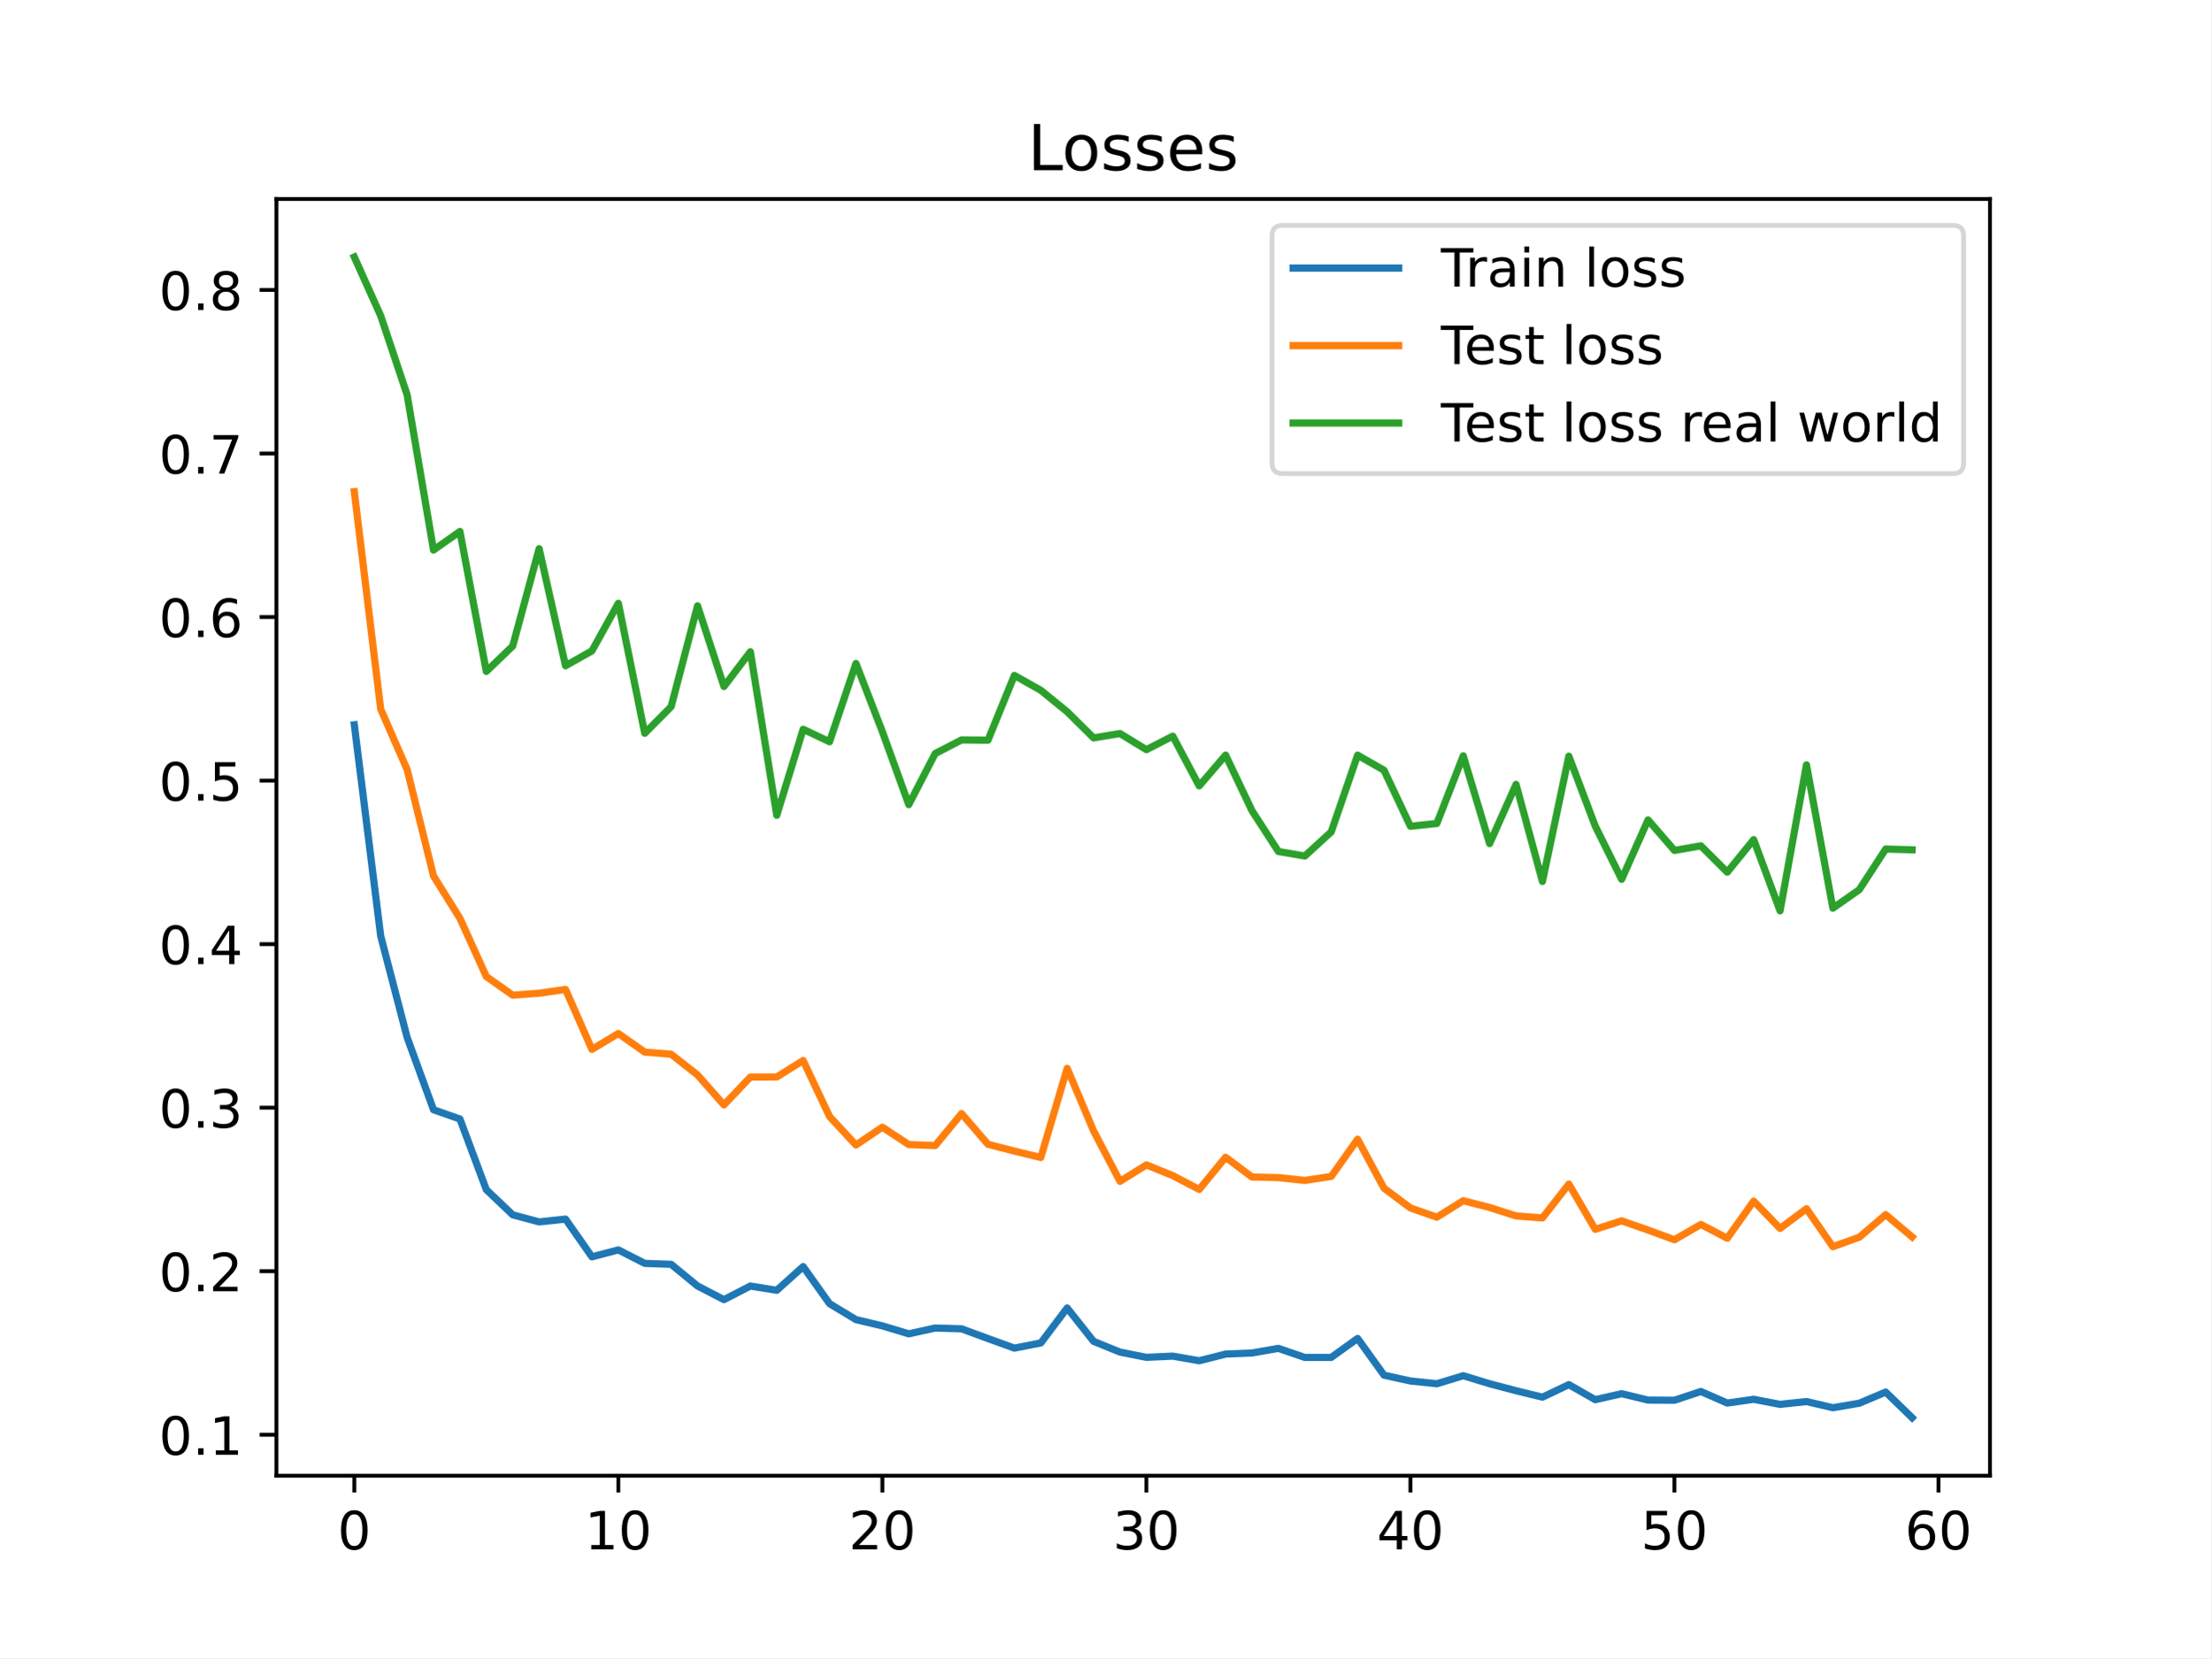
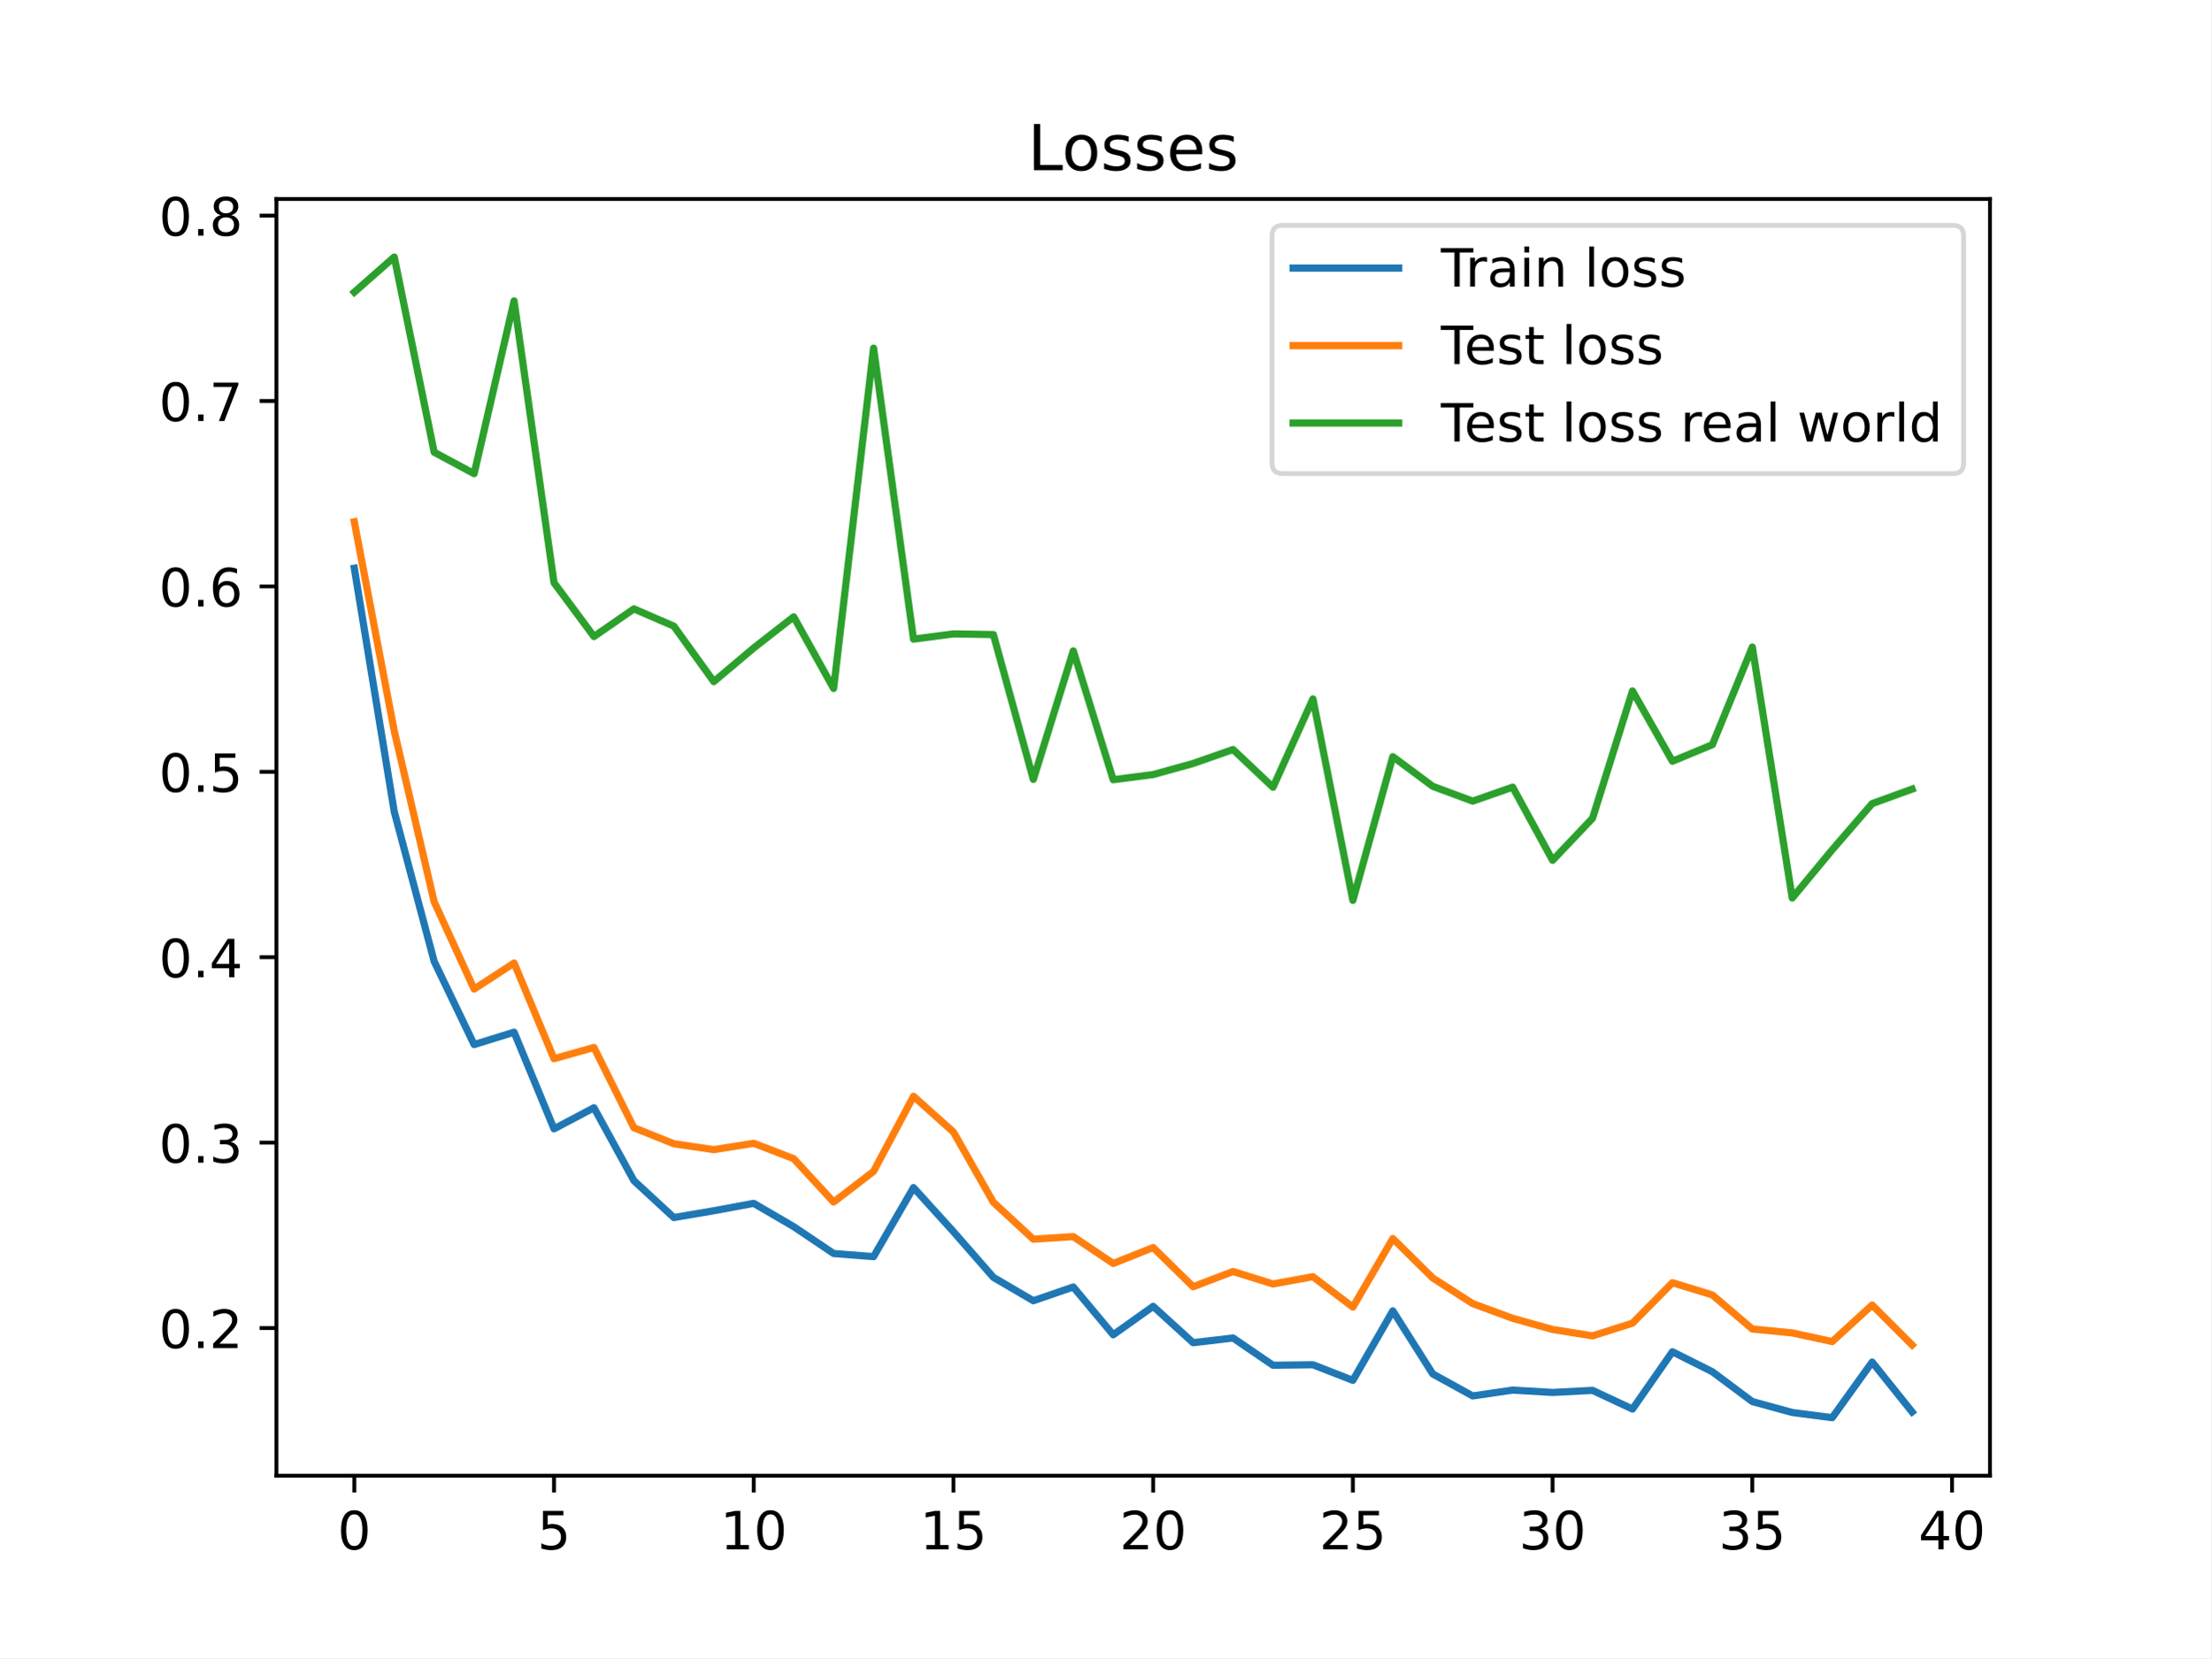
<svg xmlns="http://www.w3.org/2000/svg" xmlns:xlink="http://www.w3.org/1999/xlink" width="460.8pt" height="345.6pt" viewBox="0 0 460.8 345.6" version="1.1">
  <defs>
    <style type="text/css">*{stroke-linejoin: round; stroke-linecap: butt}</style>
  </defs>
  <g id="figure_1">
    <g id="patch_1">
      <path d="M 0 345.6  L 460.8 345.6  L 460.8 0  L 0 0  z " style="fill: #ffffff" />
    </g>
    <g id="axes_1">
      <g id="patch_2">
        <path d="M 57.6 307.584  L 414.72 307.584  L 414.72 41.472  L 57.6 41.472  z " style="fill: #ffffff" />
      </g>
      <g id="matplotlib.axis_1">
        <g id="xtick_1">
          <g id="line2d_1">
            <defs>
-               <path id="m4a24c754a0" d="M 0 0  L 0 3.5  " style="stroke: #000000; stroke-width: 0.8" />
-             </defs>
-             <g>
-               <use xlink:href="#m4a24c754a0" x="73.833" y="307.584" style="stroke: #000000; stroke-width: 0.8" />
+               <path id="mf42fafaf7e" d="M 0 0  L 0 3.5  " style="stroke: #000000; stroke-width: 0.8" />
+             </defs>
+             <g>
+               <use xlink:href="#mf42fafaf7e" x="73.833" y="307.584" style="stroke: #000000; stroke-width: 0.8" />
            </g>
          </g>
          <g id="text_1">
            <g transform="translate(70.33335 322.9423) scale(0.11 -0.11)">
              <defs>
                <path id="DejaVuSans-30" d="M 2034 4250  Q 1547 4250 1301 3770  Q 1056 3291 1056 2328  Q 1056 1369 1301 889  Q 1547 409 2034 409  Q 2525 409 2770 889  Q 3016 1369 3016 2328  Q 3016 3291 2770 3770  Q 2525 4250 2034 4250  z M 2034 4750  Q 2819 4750 3233 4129  Q 3647 3509 3647 2328  Q 3647 1150 3233 529  Q 2819 -91 2034 -91  Q 1250 -91 836 529  Q 422 1150 422 2328  Q 422 3509 836 4129  Q 1250 4750 2034 4750  z " transform="scale(0.015625)" />
              </defs>
              <use xlink:href="#DejaVuSans-30" />
            </g>
          </g>
        </g>
        <g id="xtick_2">
          <g id="line2d_2">
            <g>
-               <use xlink:href="#m4a24c754a0" x="128.859" y="307.584" style="stroke: #000000; stroke-width: 0.8" />
+               <use xlink:href="#mf42fafaf7e" x="115.455" y="307.584" style="stroke: #000000; stroke-width: 0.8" />
            </g>
          </g>
          <g id="text_2">
-             <g transform="translate(121.8602 322.9423) scale(0.11 -0.11)">
+             <g transform="translate(111.9557 322.9423) scale(0.11 -0.11)">
+               <defs>
+                 <path id="DejaVuSans-35" d="M 691 4666  L 3169 4666  L 3169 4134  L 1269 4134  L 1269 2991  Q 1406 3038 1543 3061  Q 1681 3084 1819 3084  Q 2600 3084 3056 2656  Q 3513 2228 3513 1497  Q 3513 744 3044 326  Q 2575 -91 1722 -91  Q 1428 -91 1123 -41  Q 819 9 494 109  L 494 744  Q 775 591 1075 516  Q 1375 441 1709 441  Q 2250 441 2565 725  Q 2881 1009 2881 1497  Q 2881 1984 2565 2268  Q 2250 2553 1709 2553  Q 1456 2553 1204 2497  Q 953 2441 691 2322  L 691 4666  z " transform="scale(0.015625)" />
+               </defs>
+               <use xlink:href="#DejaVuSans-35" />
+             </g>
+           </g>
+         </g>
+         <g id="xtick_3">
+           <g id="line2d_3">
+             <g>
+               <use xlink:href="#mf42fafaf7e" x="157.077" y="307.584" style="stroke: #000000; stroke-width: 0.8" />
+             </g>
+           </g>
+           <g id="text_3">
+             <g transform="translate(150.0787 322.9423) scale(0.11 -0.11)">
              <defs>
                <path id="DejaVuSans-31" d="M 794 531  L 1825 531  L 1825 4091  L 703 3866  L 703 4441  L 1819 4666  L 2450 4666  L 2450 531  L 3481 531  L 3481 0  L 794 0  L 794 531  z " transform="scale(0.015625)" />
              </defs>
              <use xlink:href="#DejaVuSans-31" />
              <use xlink:href="#DejaVuSans-30" x="63.623" />
            </g>
          </g>
        </g>
-         <g id="xtick_3">
-           <g id="line2d_3">
-             <g>
-               <use xlink:href="#m4a24c754a0" x="183.885" y="307.584" style="stroke: #000000; stroke-width: 0.8" />
-             </g>
-           </g>
-           <g id="text_3">
-             <g transform="translate(176.8864 322.9423) scale(0.11 -0.11)">
+         <g id="xtick_4">
+           <g id="line2d_4">
+             <g>
+               <use xlink:href="#mf42fafaf7e" x="198.7" y="307.584" style="stroke: #000000; stroke-width: 0.8" />
+             </g>
+           </g>
+           <g id="text_4">
+             <g transform="translate(191.7011 322.9423) scale(0.11 -0.11)">
+               <use xlink:href="#DejaVuSans-31" />
+               <use xlink:href="#DejaVuSans-35" x="63.623" />
+             </g>
+           </g>
+         </g>
+         <g id="xtick_5">
+           <g id="line2d_5">
+             <g>
+               <use xlink:href="#mf42fafaf7e" x="240.322" y="307.584" style="stroke: #000000; stroke-width: 0.8" />
+             </g>
+           </g>
+           <g id="text_5">
+             <g transform="translate(233.3235 322.9423) scale(0.11 -0.11)">
              <defs>
                <path id="DejaVuSans-32" d="M 1228 531  L 3431 531  L 3431 0  L 469 0  L 469 531  Q 828 903 1448 1529  Q 2069 2156 2228 2338  Q 2531 2678 2651 2914  Q 2772 3150 2772 3378  Q 2772 3750 2511 3984  Q 2250 4219 1831 4219  Q 1534 4219 1204 4116  Q 875 4013 500 3803  L 500 4441  Q 881 4594 1212 4672  Q 1544 4750 1819 4750  Q 2544 4750 2975 4387  Q 3406 4025 3406 3419  Q 3406 3131 3298 2873  Q 3191 2616 2906 2266  Q 2828 2175 2409 1742  Q 1991 1309 1228 531  z " transform="scale(0.015625)" />
              </defs>
              <use xlink:href="#DejaVuSans-32" />
              <use xlink:href="#DejaVuSans-30" x="63.623" />
            </g>
          </g>
        </g>
-         <g id="xtick_4">
-           <g id="line2d_4">
-             <g>
-               <use xlink:href="#m4a24c754a0" x="238.911" y="307.584" style="stroke: #000000; stroke-width: 0.8" />
-             </g>
-           </g>
-           <g id="text_4">
-             <g transform="translate(231.9126 322.9423) scale(0.11 -0.11)">
+         <g id="xtick_6">
+           <g id="line2d_6">
+             <g>
+               <use xlink:href="#mf42fafaf7e" x="281.945" y="307.584" style="stroke: #000000; stroke-width: 0.8" />
+             </g>
+           </g>
+           <g id="text_6">
+             <g transform="translate(274.9459 322.9423) scale(0.11 -0.11)">
+               <use xlink:href="#DejaVuSans-32" />
+               <use xlink:href="#DejaVuSans-35" x="63.623" />
+             </g>
+           </g>
+         </g>
+         <g id="xtick_7">
+           <g id="line2d_7">
+             <g>
+               <use xlink:href="#mf42fafaf7e" x="323.567" y="307.584" style="stroke: #000000; stroke-width: 0.8" />
+             </g>
+           </g>
+           <g id="text_7">
+             <g transform="translate(316.5682 322.9423) scale(0.11 -0.11)">
              <defs>
                <path id="DejaVuSans-33" d="M 2597 2516  Q 3050 2419 3304 2112  Q 3559 1806 3559 1356  Q 3559 666 3084 287  Q 2609 -91 1734 -91  Q 1441 -91 1130 -33  Q 819 25 488 141  L 488 750  Q 750 597 1062 519  Q 1375 441 1716 441  Q 2309 441 2620 675  Q 2931 909 2931 1356  Q 2931 1769 2642 2001  Q 2353 2234 1838 2234  L 1294 2234  L 1294 2753  L 1863 2753  Q 2328 2753 2575 2939  Q 2822 3125 2822 3475  Q 2822 3834 2567 4026  Q 2313 4219 1838 4219  Q 1578 4219 1281 4162  Q 984 4106 628 3988  L 628 4550  Q 988 4650 1302 4700  Q 1616 4750 1894 4750  Q 2613 4750 3031 4423  Q 3450 4097 3450 3541  Q 3450 3153 3228 2886  Q 3006 2619 2597 2516  z " transform="scale(0.015625)" />
              </defs>
              <use xlink:href="#DejaVuSans-33" />
              <use xlink:href="#DejaVuSans-30" x="63.623" />
            </g>
          </g>
        </g>
-         <g id="xtick_5">
-           <g id="line2d_5">
-             <g>
-               <use xlink:href="#m4a24c754a0" x="293.938" y="307.584" style="stroke: #000000; stroke-width: 0.8" />
-             </g>
-           </g>
-           <g id="text_5">
-             <g transform="translate(286.9388 322.9423) scale(0.11 -0.11)">
+         <g id="xtick_8">
+           <g id="line2d_8">
+             <g>
+               <use xlink:href="#mf42fafaf7e" x="365.189" y="307.584" style="stroke: #000000; stroke-width: 0.8" />
+             </g>
+           </g>
+           <g id="text_8">
+             <g transform="translate(358.1906 322.9423) scale(0.11 -0.11)">
+               <use xlink:href="#DejaVuSans-33" />
+               <use xlink:href="#DejaVuSans-35" x="63.623" />
+             </g>
+           </g>
+         </g>
+         <g id="xtick_9">
+           <g id="line2d_9">
+             <g>
+               <use xlink:href="#mf42fafaf7e" x="406.812" y="307.584" style="stroke: #000000; stroke-width: 0.8" />
+             </g>
+           </g>
+           <g id="text_9">
+             <g transform="translate(399.813 322.9423) scale(0.11 -0.11)">
              <defs>
                <path id="DejaVuSans-34" d="M 2419 4116  L 825 1625  L 2419 1625  L 2419 4116  z M 2253 4666  L 3047 4666  L 3047 1625  L 3713 1625  L 3713 1100  L 3047 1100  L 3047 0  L 2419 0  L 2419 1100  L 313 1100  L 313 1709  L 2253 4666  z " transform="scale(0.015625)" />
              </defs>
              <use xlink:href="#DejaVuSans-34" />
              <use xlink:href="#DejaVuSans-30" x="63.623" />
            </g>
          </g>
        </g>
-         <g id="xtick_6">
-           <g id="line2d_6">
-             <g>
-               <use xlink:href="#m4a24c754a0" x="348.964" y="307.584" style="stroke: #000000; stroke-width: 0.8" />
-             </g>
-           </g>
-           <g id="text_6">
-             <g transform="translate(341.9649 322.9423) scale(0.11 -0.11)">
-               <defs>
-                 <path id="DejaVuSans-35" d="M 691 4666  L 3169 4666  L 3169 4134  L 1269 4134  L 1269 2991  Q 1406 3038 1543 3061  Q 1681 3084 1819 3084  Q 2600 3084 3056 2656  Q 3513 2228 3513 1497  Q 3513 744 3044 326  Q 2575 -91 1722 -91  Q 1428 -91 1123 -41  Q 819 9 494 109  L 494 744  Q 775 591 1075 516  Q 1375 441 1709 441  Q 2250 441 2565 725  Q 2881 1009 2881 1497  Q 2881 1984 2565 2268  Q 2250 2553 1709 2553  Q 1456 2553 1204 2497  Q 953 2441 691 2322  L 691 4666  z " transform="scale(0.015625)" />
-               </defs>
-               <use xlink:href="#DejaVuSans-35" />
-               <use xlink:href="#DejaVuSans-30" x="63.623" />
-             </g>
-           </g>
-         </g>
-         <g id="xtick_7">
-           <g id="line2d_7">
-             <g>
-               <use xlink:href="#m4a24c754a0" x="403.99" y="307.584" style="stroke: #000000; stroke-width: 0.8" />
-             </g>
-           </g>
-           <g id="text_7">
-             <g transform="translate(396.9911 322.9423) scale(0.11 -0.11)">
-               <defs>
-                 <path id="DejaVuSans-36" d="M 2113 2584  Q 1688 2584 1439 2293  Q 1191 2003 1191 1497  Q 1191 994 1439 701  Q 1688 409 2113 409  Q 2538 409 2786 701  Q 3034 994 3034 1497  Q 3034 2003 2786 2293  Q 2538 2584 2113 2584  z M 3366 4563  L 3366 3988  Q 3128 4100 2886 4159  Q 2644 4219 2406 4219  Q 1781 4219 1451 3797  Q 1122 3375 1075 2522  Q 1259 2794 1537 2939  Q 1816 3084 2150 3084  Q 2853 3084 3261 2657  Q 3669 2231 3669 1497  Q 3669 778 3244 343  Q 2819 -91 2113 -91  Q 1303 -91 875 529  Q 447 1150 447 2328  Q 447 3434 972 4092  Q 1497 4750 2381 4750  Q 2619 4750 2861 4703  Q 3103 4656 3366 4563  z " transform="scale(0.015625)" />
-               </defs>
-               <use xlink:href="#DejaVuSans-36" />
-               <use xlink:href="#DejaVuSans-30" x="63.623" />
-             </g>
-           </g>
-         </g>
      </g>
      <g id="matplotlib.axis_2">
        <g id="ytick_1">
-           <g id="line2d_8">
-             <defs>
-               <path id="m97fbb31d92" d="M 0 0  L -3.5 0  " style="stroke: #000000; stroke-width: 0.8" />
-             </defs>
-             <g>
-               <use xlink:href="#m97fbb31d92" x="57.6" y="299.049" style="stroke: #000000; stroke-width: 0.8" />
-             </g>
-           </g>
-           <g id="text_8">
-             <g transform="translate(33.10656 303.228) scale(0.11 -0.11)">
+           <g id="line2d_10">
+             <defs>
+               <path id="m74a4ef69db" d="M 0 0  L -3.5 0  " style="stroke: #000000; stroke-width: 0.8" />
+             </defs>
+             <g>
+               <use xlink:href="#m74a4ef69db" x="57.6" y="276.806" style="stroke: #000000; stroke-width: 0.8" />
+             </g>
+           </g>
+           <g id="text_10">
+             <g transform="translate(33.10656 280.9853) scale(0.11 -0.11)">
              <defs>
                <path id="DejaVuSans-2e" d="M 684 794  L 1344 794  L 1344 0  L 684 0  L 684 794  z " transform="scale(0.015625)" />
              </defs>
              <use xlink:href="#DejaVuSans-30" />
              <use xlink:href="#DejaVuSans-2e" x="63.623" />
-               <use xlink:href="#DejaVuSans-31" x="95.41" />
+               <use xlink:href="#DejaVuSans-32" x="95.41" />
            </g>
          </g>
        </g>
        <g id="ytick_2">
-           <g id="line2d_9">
-             <g>
-               <use xlink:href="#m97fbb31d92" x="57.6" y="264.96" style="stroke: #000000; stroke-width: 0.8" />
-             </g>
-           </g>
-           <g id="text_9">
-             <g transform="translate(33.10656 269.1392) scale(0.11 -0.11)">
-               <use xlink:href="#DejaVuSans-30" />
-               <use xlink:href="#DejaVuSans-2e" x="63.623" />
-               <use xlink:href="#DejaVuSans-32" x="95.41" />
+           <g id="line2d_11">
+             <g>
+               <use xlink:href="#m74a4ef69db" x="57.6" y="238.16" style="stroke: #000000; stroke-width: 0.8" />
+             </g>
+           </g>
+           <g id="text_11">
+             <g transform="translate(33.10656 242.3392) scale(0.11 -0.11)">
+               <use xlink:href="#DejaVuSans-30" />
+               <use xlink:href="#DejaVuSans-2e" x="63.623" />
+               <use xlink:href="#DejaVuSans-33" x="95.41" />
            </g>
          </g>
        </g>
        <g id="ytick_3">
-           <g id="line2d_10">
-             <g>
-               <use xlink:href="#m97fbb31d92" x="57.6" y="230.871" style="stroke: #000000; stroke-width: 0.8" />
-             </g>
-           </g>
-           <g id="text_10">
-             <g transform="translate(33.10656 235.0503) scale(0.11 -0.11)">
-               <use xlink:href="#DejaVuSans-30" />
-               <use xlink:href="#DejaVuSans-2e" x="63.623" />
-               <use xlink:href="#DejaVuSans-33" x="95.41" />
+           <g id="line2d_12">
+             <g>
+               <use xlink:href="#m74a4ef69db" x="57.6" y="199.514" style="stroke: #000000; stroke-width: 0.8" />
+             </g>
+           </g>
+           <g id="text_12">
+             <g transform="translate(33.10656 203.6931) scale(0.11 -0.11)">
+               <use xlink:href="#DejaVuSans-30" />
+               <use xlink:href="#DejaVuSans-2e" x="63.623" />
+               <use xlink:href="#DejaVuSans-34" x="95.41" />
            </g>
          </g>
        </g>
        <g id="ytick_4">
-           <g id="line2d_11">
-             <g>
-               <use xlink:href="#m97fbb31d92" x="57.6" y="196.782" style="stroke: #000000; stroke-width: 0.8" />
-             </g>
-           </g>
-           <g id="text_11">
-             <g transform="translate(33.10656 200.9615) scale(0.11 -0.11)">
-               <use xlink:href="#DejaVuSans-30" />
-               <use xlink:href="#DejaVuSans-2e" x="63.623" />
-               <use xlink:href="#DejaVuSans-34" x="95.41" />
+           <g id="line2d_13">
+             <g>
+               <use xlink:href="#m74a4ef69db" x="57.6" y="160.868" style="stroke: #000000; stroke-width: 0.8" />
+             </g>
+           </g>
+           <g id="text_13">
+             <g transform="translate(33.10656 165.047) scale(0.11 -0.11)">
+               <use xlink:href="#DejaVuSans-30" />
+               <use xlink:href="#DejaVuSans-2e" x="63.623" />
+               <use xlink:href="#DejaVuSans-35" x="95.41" />
            </g>
          </g>
        </g>
        <g id="ytick_5">
-           <g id="line2d_12">
-             <g>
-               <use xlink:href="#m97fbb31d92" x="57.6" y="162.694" style="stroke: #000000; stroke-width: 0.8" />
-             </g>
-           </g>
-           <g id="text_12">
-             <g transform="translate(33.10656 166.8727) scale(0.11 -0.11)">
-               <use xlink:href="#DejaVuSans-30" />
-               <use xlink:href="#DejaVuSans-2e" x="63.623" />
-               <use xlink:href="#DejaVuSans-35" x="95.41" />
+           <g id="line2d_14">
+             <g>
+               <use xlink:href="#m74a4ef69db" x="57.6" y="122.222" style="stroke: #000000; stroke-width: 0.8" />
+             </g>
+           </g>
+           <g id="text_14">
+             <g transform="translate(33.10656 126.4009) scale(0.11 -0.11)">
+               <defs>
+                 <path id="DejaVuSans-36" d="M 2113 2584  Q 1688 2584 1439 2293  Q 1191 2003 1191 1497  Q 1191 994 1439 701  Q 1688 409 2113 409  Q 2538 409 2786 701  Q 3034 994 3034 1497  Q 3034 2003 2786 2293  Q 2538 2584 2113 2584  z M 3366 4563  L 3366 3988  Q 3128 4100 2886 4159  Q 2644 4219 2406 4219  Q 1781 4219 1451 3797  Q 1122 3375 1075 2522  Q 1259 2794 1537 2939  Q 1816 3084 2150 3084  Q 2853 3084 3261 2657  Q 3669 2231 3669 1497  Q 3669 778 3244 343  Q 2819 -91 2113 -91  Q 1303 -91 875 529  Q 447 1150 447 2328  Q 447 3434 972 4092  Q 1497 4750 2381 4750  Q 2619 4750 2861 4703  Q 3103 4656 3366 4563  z " transform="scale(0.015625)" />
+               </defs>
+               <use xlink:href="#DejaVuSans-30" />
+               <use xlink:href="#DejaVuSans-2e" x="63.623" />
+               <use xlink:href="#DejaVuSans-36" x="95.41" />
            </g>
          </g>
        </g>
        <g id="ytick_6">
-           <g id="line2d_13">
-             <g>
-               <use xlink:href="#m97fbb31d92" x="57.6" y="128.605" style="stroke: #000000; stroke-width: 0.8" />
-             </g>
-           </g>
-           <g id="text_13">
-             <g transform="translate(33.10656 132.7838) scale(0.11 -0.11)">
-               <use xlink:href="#DejaVuSans-30" />
-               <use xlink:href="#DejaVuSans-2e" x="63.623" />
-               <use xlink:href="#DejaVuSans-36" x="95.41" />
+           <g id="line2d_15">
+             <g>
+               <use xlink:href="#m74a4ef69db" x="57.6" y="83.576" style="stroke: #000000; stroke-width: 0.8" />
+             </g>
+           </g>
+           <g id="text_15">
+             <g transform="translate(33.10656 87.75474) scale(0.11 -0.11)">
+               <defs>
+                 <path id="DejaVuSans-37" d="M 525 4666  L 3525 4666  L 3525 4397  L 1831 0  L 1172 0  L 2766 4134  L 525 4134  L 525 4666  z " transform="scale(0.015625)" />
+               </defs>
+               <use xlink:href="#DejaVuSans-30" />
+               <use xlink:href="#DejaVuSans-2e" x="63.623" />
+               <use xlink:href="#DejaVuSans-37" x="95.41" />
            </g>
          </g>
        </g>
        <g id="ytick_7">
-           <g id="line2d_14">
-             <g>
-               <use xlink:href="#m97fbb31d92" x="57.6" y="94.516" style="stroke: #000000; stroke-width: 0.8" />
-             </g>
-           </g>
-           <g id="text_14">
-             <g transform="translate(33.10656 98.69499) scale(0.11 -0.11)">
-               <defs>
-                 <path id="DejaVuSans-37" d="M 525 4666  L 3525 4666  L 3525 4397  L 1831 0  L 1172 0  L 2766 4134  L 525 4134  L 525 4666  z " transform="scale(0.015625)" />
-               </defs>
-               <use xlink:href="#DejaVuSans-30" />
-               <use xlink:href="#DejaVuSans-2e" x="63.623" />
-               <use xlink:href="#DejaVuSans-37" x="95.41" />
-             </g>
-           </g>
-         </g>
-         <g id="ytick_8">
-           <g id="line2d_15">
-             <g>
-               <use xlink:href="#m97fbb31d92" x="57.6" y="60.427" style="stroke: #000000; stroke-width: 0.8" />
-             </g>
-           </g>
-           <g id="text_15">
-             <g transform="translate(33.10656 64.60615) scale(0.11 -0.11)">
+           <g id="line2d_16">
+             <g>
+               <use xlink:href="#m74a4ef69db" x="57.6" y="44.929" style="stroke: #000000; stroke-width: 0.8" />
+             </g>
+           </g>
+           <g id="text_16">
+             <g transform="translate(33.10656 49.10863) scale(0.11 -0.11)">
              <defs>
                <path id="DejaVuSans-38" d="M 2034 2216  Q 1584 2216 1326 1975  Q 1069 1734 1069 1313  Q 1069 891 1326 650  Q 1584 409 2034 409  Q 2484 409 2743 651  Q 3003 894 3003 1313  Q 3003 1734 2745 1975  Q 2488 2216 2034 2216  z M 1403 2484  Q 997 2584 770 2862  Q 544 3141 544 3541  Q 544 4100 942 4425  Q 1341 4750 2034 4750  Q 2731 4750 3128 4425  Q 3525 4100 3525 3541  Q 3525 3141 3298 2862  Q 3072 2584 2669 2484  Q 3125 2378 3379 2068  Q 3634 1759 3634 1313  Q 3634 634 3220 271  Q 2806 -91 2034 -91  Q 1263 -91 848 271  Q 434 634 434 1313  Q 434 1759 690 2068  Q 947 2378 1403 2484  z M 1172 3481  Q 1172 3119 1398 2916  Q 1625 2713 2034 2713  Q 2441 2713 2670 2916  Q 2900 3119 2900 3481  Q 2900 3844 2670 4047  Q 2441 4250 2034 4250  Q 1625 4250 1398 4047  Q 1172 3844 1172 3481  z " transform="scale(0.015625)" />
              </defs>
              <use xlink:href="#DejaVuSans-30" />
              <use xlink:href="#DejaVuSans-2e" x="63.623" />
              <use xlink:href="#DejaVuSans-38" x="95.41" />
            </g>
          </g>
        </g>
      </g>
-       <g id="line2d_16">
-         <path d="M 73.833 151.061  L 79.335 195.099  L 84.838 216.211  L 90.341 231.306  L 95.843 233.236  L 101.346 247.964  L 106.848 253.205  L 112.351 254.688  L 117.854 254.097  L 123.356 261.961  L 128.859 260.522  L 134.362 263.326  L 139.864 263.523  L 145.367 268.041  L 150.869 270.89  L 156.372 268.049  L 161.875 268.94  L 167.377 263.999  L 172.88 271.728  L 178.382 275.052  L 183.885 276.355  L 189.388 278.011  L 194.89 276.807  L 200.393 276.968  L 205.896 278.995  L 211.398 280.99  L 216.901 279.919  L 222.403 272.628  L 227.906 279.582  L 233.409 281.816  L 238.911 282.916  L 244.414 282.659  L 249.917 283.628  L 255.419 282.233  L 260.922 282.005  L 266.424 281.045  L 271.927 282.937  L 277.43 282.926  L 282.932 278.976  L 288.435 286.631  L 293.938 287.844  L 299.44 288.419  L 304.943 286.743  L 310.445 288.419  L 315.948 289.871  L 321.451 291.215  L 326.953 288.602  L 332.456 291.74  L 337.958 290.489  L 343.461 291.826  L 348.964 291.859  L 354.466 290.028  L 359.969 292.44  L 365.472 291.658  L 370.974 292.719  L 376.477 292.125  L 381.979 293.419  L 387.482 292.475  L 392.985 290.153  L 398.487 295.488  " clip-path="url(#pa95d023f73)" style="fill: none; stroke: #1f77b4; stroke-width: 1.5; stroke-linecap: square" />
-       </g>
      <g id="line2d_17">
-         <path d="M 73.833 102.482  L 79.335 147.799  L 84.838 160.389  L 90.341 182.572  L 95.843 191.394  L 101.346 203.536  L 106.848 207.428  L 112.351 207.017  L 117.854 206.231  L 123.356 218.722  L 128.859 215.418  L 134.362 219.295  L 139.864 219.735  L 145.367 224.054  L 150.869 230.301  L 156.372 224.494  L 161.875 224.477  L 167.377 221.046  L 172.88 232.724  L 178.382 238.657  L 183.885 234.947  L 189.388 238.566  L 194.89 238.779  L 200.393 232.111  L 205.896 238.51  L 211.398 239.923  L 216.901 241.258  L 222.403 222.685  L 227.906 235.712  L 233.409 246.23  L 238.911 242.799  L 244.414 245.04  L 249.917 247.915  L 255.419 241.21  L 260.922 245.333  L 266.424 245.452  L 271.927 246.04  L 277.43 245.204  L 282.932 237.456  L 288.435 247.662  L 293.938 251.779  L 299.44 253.703  L 304.943 250.267  L 310.445 251.68  L 315.948 253.441  L 321.451 253.855  L 326.953 246.798  L 332.456 256.233  L 337.958 254.457  L 343.461 256.387  L 348.964 258.406  L 354.466 255.213  L 359.969 258.089  L 365.472 250.353  L 370.974 256.039  L 376.477 251.931  L 381.979 259.848  L 387.482 257.877  L 392.985 253.171  L 398.487 257.816  " clip-path="url(#pa95d023f73)" style="fill: none; stroke: #ff7f0e; stroke-width: 1.5; stroke-linecap: square" />
+         <path d="M 73.833 118.436  L 82.157 169.17  L 90.482 200.392  L 98.806 217.726  L 107.131 215.141  L 115.455 235.287  L 123.78 230.892  L 132.104 246.089  L 140.429 253.777  L 148.753 252.361  L 157.077 250.818  L 165.402 255.673  L 173.726 261.273  L 182.051 261.924  L 190.375 247.536  L 198.7 256.718  L 207.024 266.24  L 215.349 271.117  L 223.673 268.249  L 231.998 278.21  L 240.322 272.285  L 248.647 279.861  L 256.971 278.883  L 265.296 284.565  L 273.62 284.461  L 281.945 287.706  L 290.269 273.221  L 298.594 286.374  L 306.918 290.958  L 315.243 289.739  L 323.567 290.233  L 331.891 289.799  L 340.216 293.692  L 348.54 281.751  L 356.865 285.92  L 365.189 292.135  L 373.514 294.407  L 381.838 295.488  L 390.163 283.895  L 398.487 294.287  " clip-path="url(#pc1ce9f7944)" style="fill: none; stroke: #1f77b4; stroke-width: 1.5; stroke-linecap: square" />
      </g>
      <g id="line2d_18">
-         <path d="M 73.833 53.568  L 79.335 65.821  L 84.838 82.285  L 90.341 114.644  L 95.843 110.772  L 101.346 139.947  L 106.848 134.654  L 112.351 114.365  L 117.854 138.768  L 123.356 135.659  L 128.859 125.739  L 134.362 152.839  L 139.864 147.287  L 145.367 126.271  L 150.869 143.09  L 156.372 135.844  L 161.875 169.927  L 167.377 151.997  L 172.88 154.601  L 178.382 138.282  L 183.885 152.5  L 189.388 167.708  L 194.89 157.068  L 200.393 154.219  L 205.896 154.278  L 211.398 140.78  L 216.901 143.872  L 222.403 148.35  L 227.906 153.798  L 233.409 152.89  L 238.911 156.253  L 244.414 153.436  L 249.917 163.802  L 255.419 157.39  L 260.922 168.979  L 266.424 177.479  L 271.927 178.425  L 277.43 173.394  L 282.932 157.399  L 288.435 160.544  L 293.938 172.223  L 299.44 171.642  L 304.943 157.543  L 310.445 175.831  L 315.948 163.494  L 321.451 183.72  L 326.953 157.614  L 332.456 172.18  L 337.958 183.275  L 343.461 170.894  L 348.964 177.257  L 354.466 176.296  L 359.969 181.784  L 365.472 175.008  L 370.974 189.845  L 376.477 159.418  L 381.979 189.289  L 387.482 185.436  L 392.985 176.966  L 398.487 177.127  " clip-path="url(#pa95d023f73)" style="fill: none; stroke: #2ca02c; stroke-width: 1.5; stroke-linecap: square" />
+         <path d="M 73.833 108.757  L 82.157 152.347  L 90.482 187.969  L 98.806 206.154  L 107.131 200.729  L 115.455 220.671  L 123.78 218.329  L 132.104 235.055  L 140.429 238.396  L 148.753 239.624  L 157.077 238.3  L 165.402 241.501  L 173.726 250.545  L 182.051 244.157  L 190.375 228.497  L 198.7 235.953  L 207.024 250.598  L 215.349 258.294  L 223.673 257.751  L 231.998 263.346  L 240.322 260.03  L 248.647 268.195  L 256.971 265.022  L 265.296 267.62  L 273.62 266.105  L 281.945 272.443  L 290.269 258.148  L 298.594 266.377  L 306.918 271.714  L 315.243 274.783  L 323.567 277.107  L 331.891 278.438  L 340.216 275.791  L 348.54 267.357  L 356.865 269.904  L 365.189 277.009  L 373.514 277.823  L 381.838 279.628  L 390.163 272.01  L 398.487 280.33  " clip-path="url(#pc1ce9f7944)" style="fill: none; stroke: #ff7f0e; stroke-width: 1.5; stroke-linecap: square" />
+       </g>
+       <g id="line2d_19">
+         <path d="M 73.833 60.893  L 82.157 53.568  L 90.482 94.255  L 98.806 98.724  L 107.131 62.717  L 115.455 121.453  L 123.78 132.673  L 132.104 126.904  L 140.429 130.505  L 148.753 142.065  L 157.077 135.055  L 165.402 128.56  L 173.726 143.496  L 182.051 72.563  L 190.375 133.213  L 198.7 132.12  L 207.024 132.264  L 215.349 162.452  L 223.673 135.661  L 231.998 162.516  L 240.322 161.441  L 248.647 159.131  L 256.971 156.219  L 265.296 164.091  L 273.62 145.668  L 281.945 187.663  L 290.269 157.708  L 298.594 163.89  L 306.918 166.979  L 315.243 164.063  L 323.567 179.316  L 331.891 170.547  L 340.216 144.008  L 348.54 158.664  L 356.865 155.21  L 365.189 134.862  L 373.514 187.175  L 381.838 177.122  L 390.163 167.493  L 398.487 164.476  " clip-path="url(#pc1ce9f7944)" style="fill: none; stroke: #2ca02c; stroke-width: 1.5; stroke-linecap: square" />
      </g>
      <g id="patch_3">
        <path d="M 57.6 307.584  L 57.6 41.472  " style="fill: none; stroke: #000000; stroke-width: 0.8; stroke-linejoin: miter; stroke-linecap: square" />
      </g>
      <g id="patch_4">
        <path d="M 414.72 307.584  L 414.72 41.472  " style="fill: none; stroke: #000000; stroke-width: 0.8; stroke-linejoin: miter; stroke-linecap: square" />
      </g>
      <g id="patch_5">
        <path d="M 57.6 307.584  L 414.72 307.584  " style="fill: none; stroke: #000000; stroke-width: 0.8; stroke-linejoin: miter; stroke-linecap: square" />
      </g>
      <g id="patch_6">
        <path d="M 57.6 41.472  L 414.72 41.472  " style="fill: none; stroke: #000000; stroke-width: 0.8; stroke-linejoin: miter; stroke-linecap: square" />
      </g>
-       <g id="text_16">
+       <g id="text_17">
        <g transform="translate(214.1841 35.472) scale(0.132 -0.132)">
          <defs>
            <path id="DejaVuSans-4c" d="M 628 4666  L 1259 4666  L 1259 531  L 3531 531  L 3531 0  L 628 0  L 628 4666  z " transform="scale(0.015625)" />
            <path id="DejaVuSans-6f" d="M 1959 3097  Q 1497 3097 1228 2736  Q 959 2375 959 1747  Q 959 1119 1226 758  Q 1494 397 1959 397  Q 2419 397 2687 759  Q 2956 1122 2956 1747  Q 2956 2369 2687 2733  Q 2419 3097 1959 3097  z M 1959 3584  Q 2709 3584 3137 3096  Q 3566 2609 3566 1747  Q 3566 888 3137 398  Q 2709 -91 1959 -91  Q 1206 -91 779 398  Q 353 888 353 1747  Q 353 2609 779 3096  Q 1206 3584 1959 3584  z " transform="scale(0.015625)" />
            <path id="DejaVuSans-73" d="M 2834 3397  L 2834 2853  Q 2591 2978 2328 3040  Q 2066 3103 1784 3103  Q 1356 3103 1142 2972  Q 928 2841 928 2578  Q 928 2378 1081 2264  Q 1234 2150 1697 2047  L 1894 2003  Q 2506 1872 2764 1633  Q 3022 1394 3022 966  Q 3022 478 2636 193  Q 2250 -91 1575 -91  Q 1294 -91 989 -36  Q 684 19 347 128  L 347 722  Q 666 556 975 473  Q 1284 391 1588 391  Q 1994 391 2212 530  Q 2431 669 2431 922  Q 2431 1156 2273 1281  Q 2116 1406 1581 1522  L 1381 1569  Q 847 1681 609 1914  Q 372 2147 372 2553  Q 372 3047 722 3315  Q 1072 3584 1716 3584  Q 2034 3584 2315 3537  Q 2597 3491 2834 3397  z " transform="scale(0.015625)" />
            <path id="DejaVuSans-65" d="M 3597 1894  L 3597 1613  L 953 1613  Q 991 1019 1311 708  Q 1631 397 2203 397  Q 2534 397 2845 478  Q 3156 559 3463 722  L 3463 178  Q 3153 47 2828 -22  Q 2503 -91 2169 -91  Q 1331 -91 842 396  Q 353 884 353 1716  Q 353 2575 817 3079  Q 1281 3584 2069 3584  Q 2775 3584 3186 3129  Q 3597 2675 3597 1894  z M 3022 2063  Q 3016 2534 2758 2815  Q 2500 3097 2075 3097  Q 1594 3097 1305 2825  Q 1016 2553 972 2059  L 3022 2063  z " transform="scale(0.015625)" />
          </defs>
          <use xlink:href="#DejaVuSans-4c" />
          <use xlink:href="#DejaVuSans-6f" x="53.963" />
          <use xlink:href="#DejaVuSans-73" x="115.145" />
          <use xlink:href="#DejaVuSans-73" x="167.244" />
          <use xlink:href="#DejaVuSans-65" x="219.344" />
          <use xlink:href="#DejaVuSans-73" x="280.867" />
        </g>
      </g>
      <g id="legend_1">
        <g id="patch_7">
          <path d="M 267.298 98.71  L 407.02 98.71  Q 409.22 98.71 409.22 96.51  L 409.22 49.172  Q 409.22 46.972 407.02 46.972  L 267.298 46.972  Q 265.098 46.972 265.098 49.172  L 265.098 96.51  Q 265.098 98.71 267.298 98.71  z " style="fill: #ffffff; opacity: 0.8; stroke: #cccccc; stroke-linejoin: miter" />
        </g>
-         <g id="line2d_19">
+         <g id="line2d_20">
          <path d="M 269.498 55.88  L 280.498 55.88  L 291.498 55.88  " style="fill: none; stroke: #1f77b4; stroke-width: 1.5; stroke-linecap: square" />
        </g>
-         <g id="text_17">
+         <g id="text_18">
          <g transform="translate(300.2977 59.73028) scale(0.11 -0.11)">
            <defs>
              <path id="DejaVuSans-54" d="M -19 4666  L 3928 4666  L 3928 4134  L 2272 4134  L 2272 0  L 1638 0  L 1638 4134  L -19 4134  L -19 4666  z " transform="scale(0.015625)" />
              <path id="DejaVuSans-72" d="M 2631 2963  Q 2534 3019 2420 3045  Q 2306 3072 2169 3072  Q 1681 3072 1420 2755  Q 1159 2438 1159 1844  L 1159 0  L 581 0  L 581 3500  L 1159 3500  L 1159 2956  Q 1341 3275 1631 3429  Q 1922 3584 2338 3584  Q 2397 3584 2469 3576  Q 2541 3569 2628 3553  L 2631 2963  z " transform="scale(0.015625)" />
              <path id="DejaVuSans-61" d="M 2194 1759  Q 1497 1759 1228 1600  Q 959 1441 959 1056  Q 959 750 1161 570  Q 1363 391 1709 391  Q 2188 391 2477 730  Q 2766 1069 2766 1631  L 2766 1759  L 2194 1759  z M 3341 1997  L 3341 0  L 2766 0  L 2766 531  Q 2569 213 2275 61  Q 1981 -91 1556 -91  Q 1019 -91 701 211  Q 384 513 384 1019  Q 384 1609 779 1909  Q 1175 2209 1959 2209  L 2766 2209  L 2766 2266  Q 2766 2663 2505 2880  Q 2244 3097 1772 3097  Q 1472 3097 1187 3025  Q 903 2953 641 2809  L 641 3341  Q 956 3463 1253 3523  Q 1550 3584 1831 3584  Q 2591 3584 2966 3190  Q 3341 2797 3341 1997  z " transform="scale(0.015625)" />
              <path id="DejaVuSans-69" d="M 603 3500  L 1178 3500  L 1178 0  L 603 0  L 603 3500  z M 603 4863  L 1178 4863  L 1178 4134  L 603 4134  L 603 4863  z " transform="scale(0.015625)" />
              <path id="DejaVuSans-6e" d="M 3513 2113  L 3513 0  L 2938 0  L 2938 2094  Q 2938 2591 2744 2837  Q 2550 3084 2163 3084  Q 1697 3084 1428 2787  Q 1159 2491 1159 1978  L 1159 0  L 581 0  L 581 3500  L 1159 3500  L 1159 2956  Q 1366 3272 1645 3428  Q 1925 3584 2291 3584  Q 2894 3584 3203 3211  Q 3513 2838 3513 2113  z " transform="scale(0.015625)" />
              <path id="DejaVuSans-20" transform="scale(0.015625)" />
              <path id="DejaVuSans-6c" d="M 603 4863  L 1178 4863  L 1178 0  L 603 0  L 603 4863  z " transform="scale(0.015625)" />
            </defs>
            <use xlink:href="#DejaVuSans-54" />
            <use xlink:href="#DejaVuSans-72" x="46.334" />
            <use xlink:href="#DejaVuSans-61" x="87.447" />
            <use xlink:href="#DejaVuSans-69" x="148.727" />
            <use xlink:href="#DejaVuSans-6e" x="176.51" />
            <use xlink:href="#DejaVuSans-20" x="239.889" />
            <use xlink:href="#DejaVuSans-6c" x="271.676" />
            <use xlink:href="#DejaVuSans-6f" x="299.459" />
            <use xlink:href="#DejaVuSans-73" x="360.641" />
            <use xlink:href="#DejaVuSans-73" x="412.74" />
          </g>
        </g>
-         <g id="line2d_20">
+         <g id="line2d_21">
          <path d="M 269.498 72.026  L 280.498 72.026  L 291.498 72.026  " style="fill: none; stroke: #ff7f0e; stroke-width: 1.5; stroke-linecap: square" />
        </g>
-         <g id="text_18">
+         <g id="text_19">
          <g transform="translate(300.2977 75.87622) scale(0.11 -0.11)">
            <defs>
              <path id="DejaVuSans-74" d="M 1172 4494  L 1172 3500  L 2356 3500  L 2356 3053  L 1172 3053  L 1172 1153  Q 1172 725 1289 603  Q 1406 481 1766 481  L 2356 481  L 2356 0  L 1766 0  Q 1100 0 847 248  Q 594 497 594 1153  L 594 3053  L 172 3053  L 172 3500  L 594 3500  L 594 4494  L 1172 4494  z " transform="scale(0.015625)" />
            </defs>
            <use xlink:href="#DejaVuSans-54" />
            <use xlink:href="#DejaVuSans-65" x="44.084" />
            <use xlink:href="#DejaVuSans-73" x="105.607" />
            <use xlink:href="#DejaVuSans-74" x="157.707" />
            <use xlink:href="#DejaVuSans-20" x="196.916" />
            <use xlink:href="#DejaVuSans-6c" x="228.703" />
            <use xlink:href="#DejaVuSans-6f" x="256.486" />
            <use xlink:href="#DejaVuSans-73" x="317.668" />
            <use xlink:href="#DejaVuSans-73" x="369.768" />
          </g>
        </g>
-         <g id="line2d_21">
+         <g id="line2d_22">
          <path d="M 269.498 88.172  L 280.498 88.172  L 291.498 88.172  " style="fill: none; stroke: #2ca02c; stroke-width: 1.5; stroke-linecap: square" />
        </g>
-         <g id="text_19">
+         <g id="text_20">
          <g transform="translate(300.2977 92.02216) scale(0.11 -0.11)">
            <defs>
              <path id="DejaVuSans-77" d="M 269 3500  L 844 3500  L 1563 769  L 2278 3500  L 2956 3500  L 3675 769  L 4391 3500  L 4966 3500  L 4050 0  L 3372 0  L 2619 2869  L 1863 0  L 1184 0  L 269 3500  z " transform="scale(0.015625)" />
              <path id="DejaVuSans-64" d="M 2906 2969  L 2906 4863  L 3481 4863  L 3481 0  L 2906 0  L 2906 525  Q 2725 213 2448 61  Q 2172 -91 1784 -91  Q 1150 -91 751 415  Q 353 922 353 1747  Q 353 2572 751 3078  Q 1150 3584 1784 3584  Q 2172 3584 2448 3432  Q 2725 3281 2906 2969  z M 947 1747  Q 947 1113 1208 752  Q 1469 391 1925 391  Q 2381 391 2643 752  Q 2906 1113 2906 1747  Q 2906 2381 2643 2742  Q 2381 3103 1925 3103  Q 1469 3103 1208 2742  Q 947 2381 947 1747  z " transform="scale(0.015625)" />
            </defs>
            <use xlink:href="#DejaVuSans-54" />
            <use xlink:href="#DejaVuSans-65" x="44.084" />
            <use xlink:href="#DejaVuSans-73" x="105.607" />
            <use xlink:href="#DejaVuSans-74" x="157.707" />
            <use xlink:href="#DejaVuSans-20" x="196.916" />
            <use xlink:href="#DejaVuSans-6c" x="228.703" />
            <use xlink:href="#DejaVuSans-6f" x="256.486" />
            <use xlink:href="#DejaVuSans-73" x="317.668" />
            <use xlink:href="#DejaVuSans-73" x="369.768" />
            <use xlink:href="#DejaVuSans-20" x="421.867" />
            <use xlink:href="#DejaVuSans-72" x="453.654" />
            <use xlink:href="#DejaVuSans-65" x="492.518" />
            <use xlink:href="#DejaVuSans-61" x="554.041" />
            <use xlink:href="#DejaVuSans-6c" x="615.32" />
            <use xlink:href="#DejaVuSans-20" x="643.104" />
            <use xlink:href="#DejaVuSans-77" x="674.891" />
            <use xlink:href="#DejaVuSans-6f" x="756.678" />
            <use xlink:href="#DejaVuSans-72" x="817.859" />
            <use xlink:href="#DejaVuSans-6c" x="858.973" />
            <use xlink:href="#DejaVuSans-64" x="886.756" />
          </g>
        </g>
      </g>
    </g>
  </g>
  <defs>
-     <clipPath id="pa95d023f73">
+     <clipPath id="pc1ce9f7944">
      <rect x="57.6" y="41.472" width="357.12" height="266.112" />
    </clipPath>
  </defs>
</svg>
